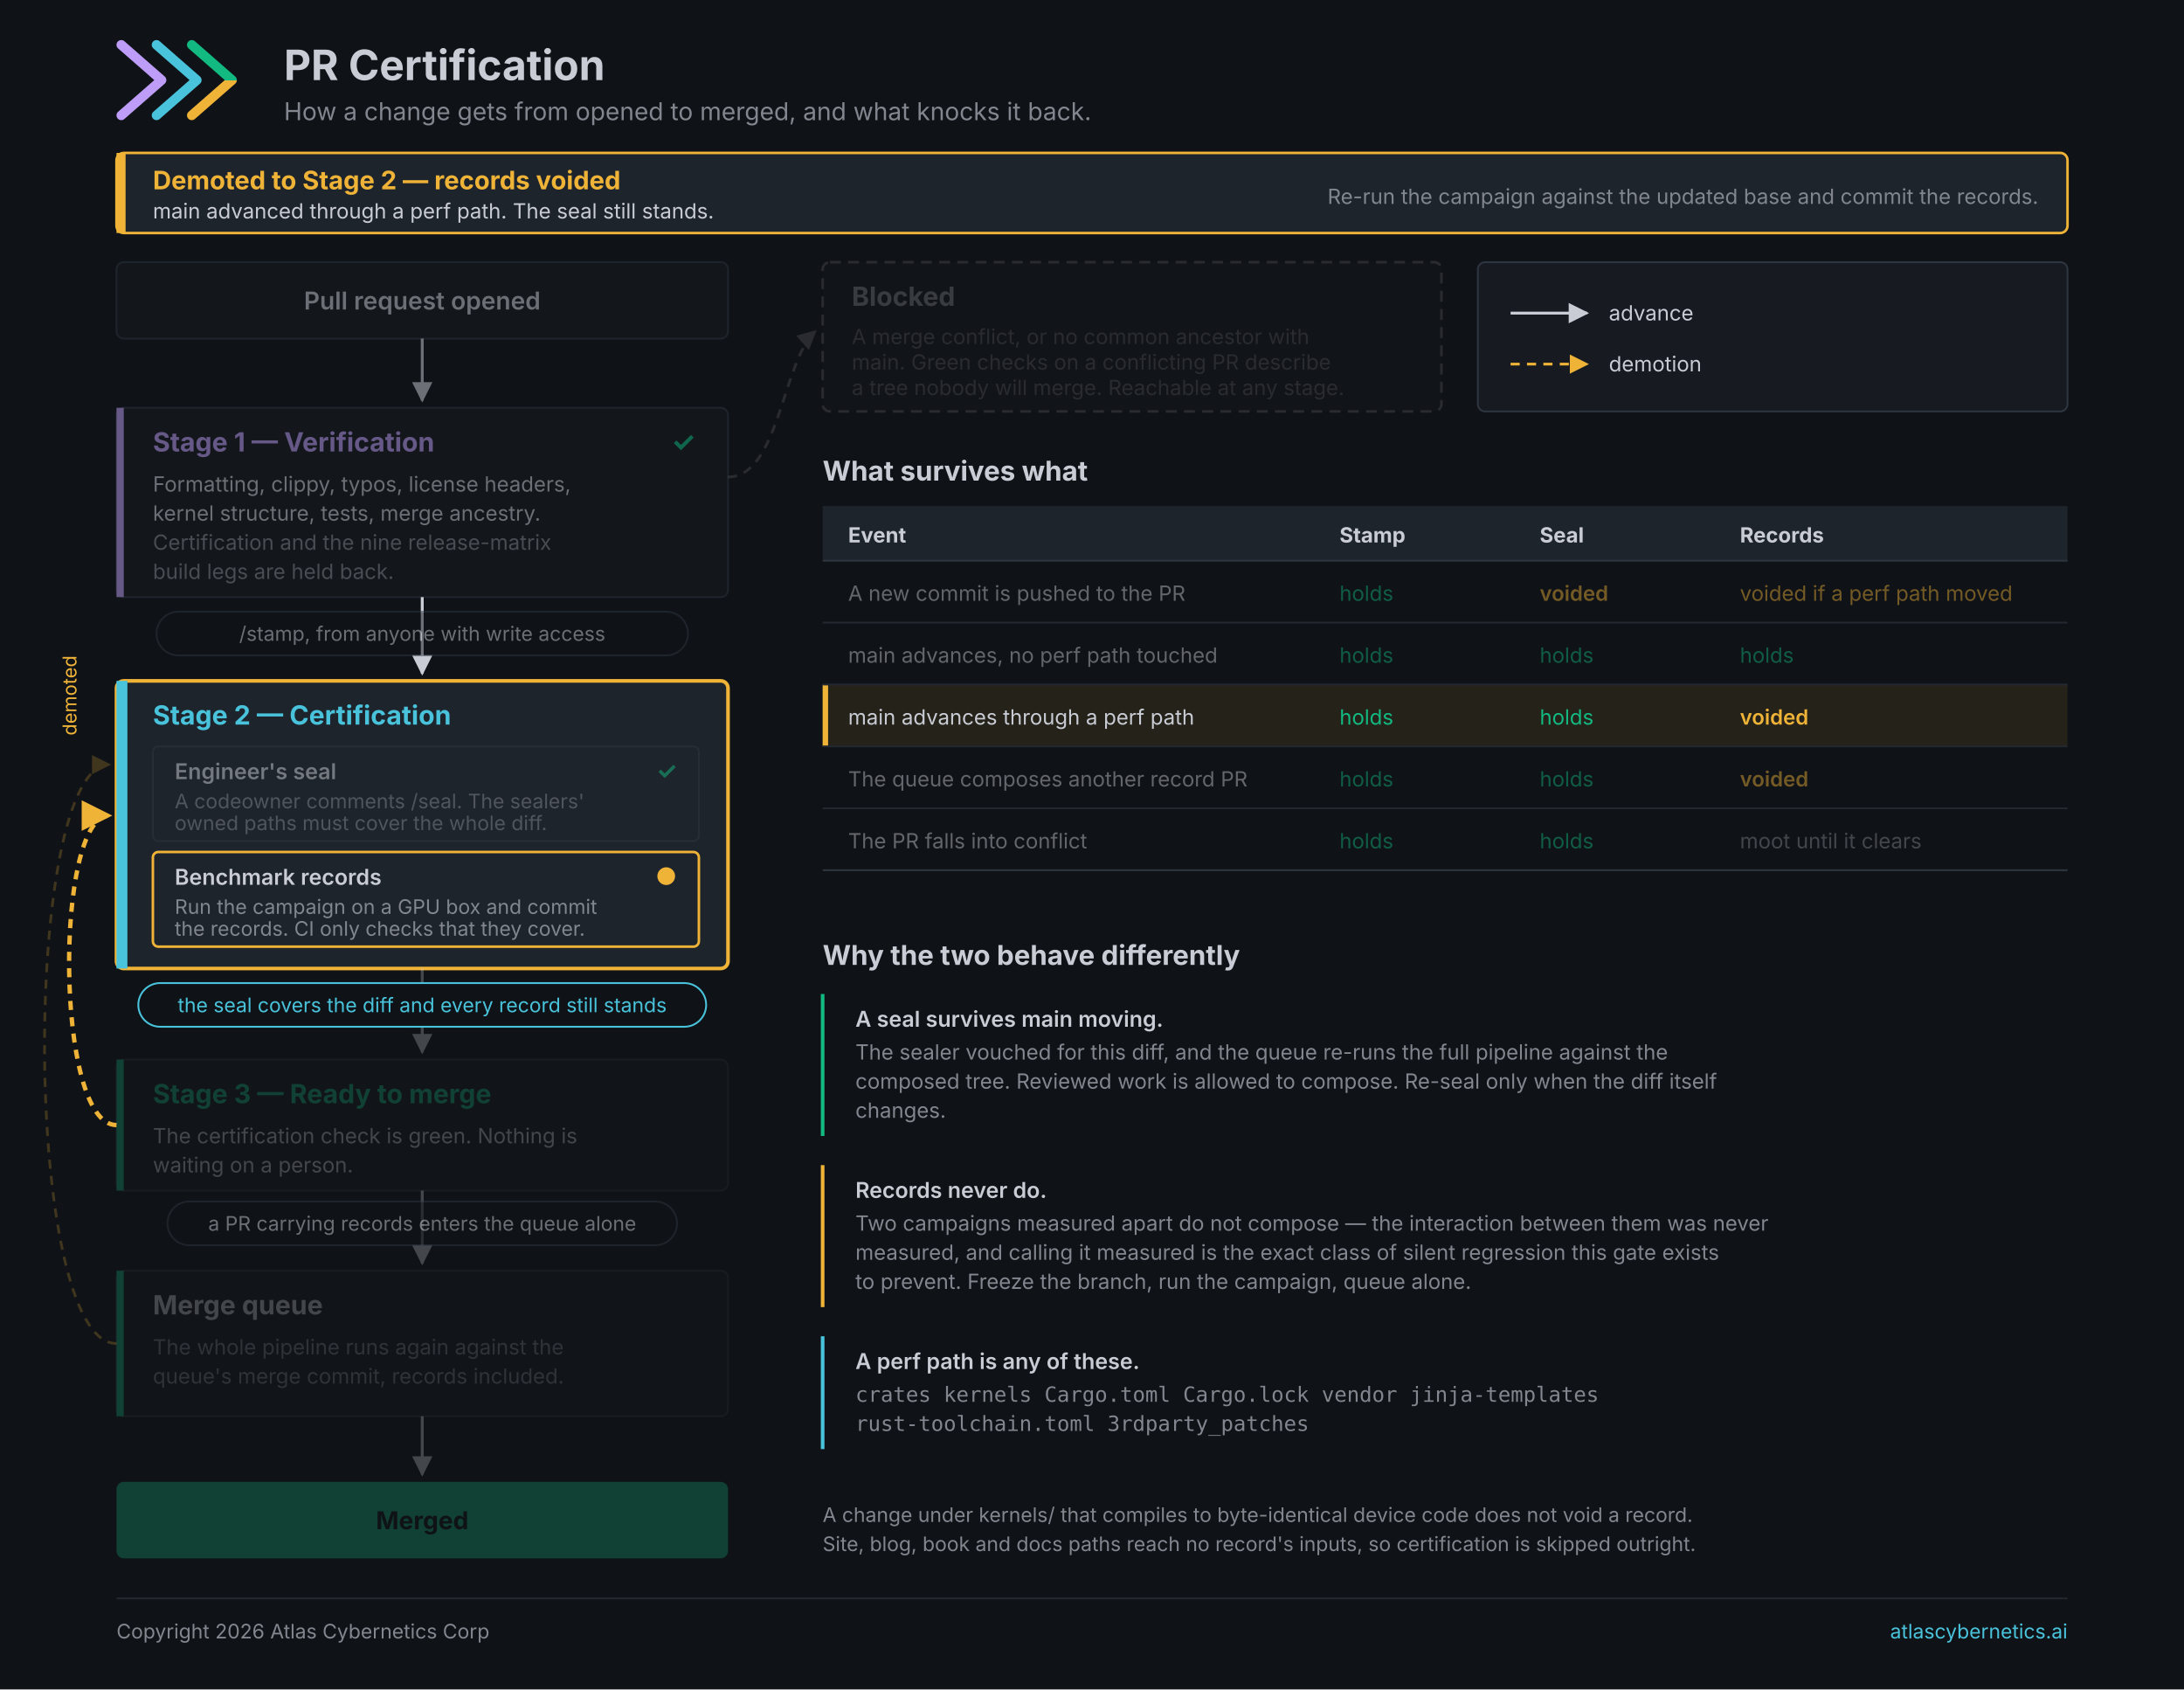
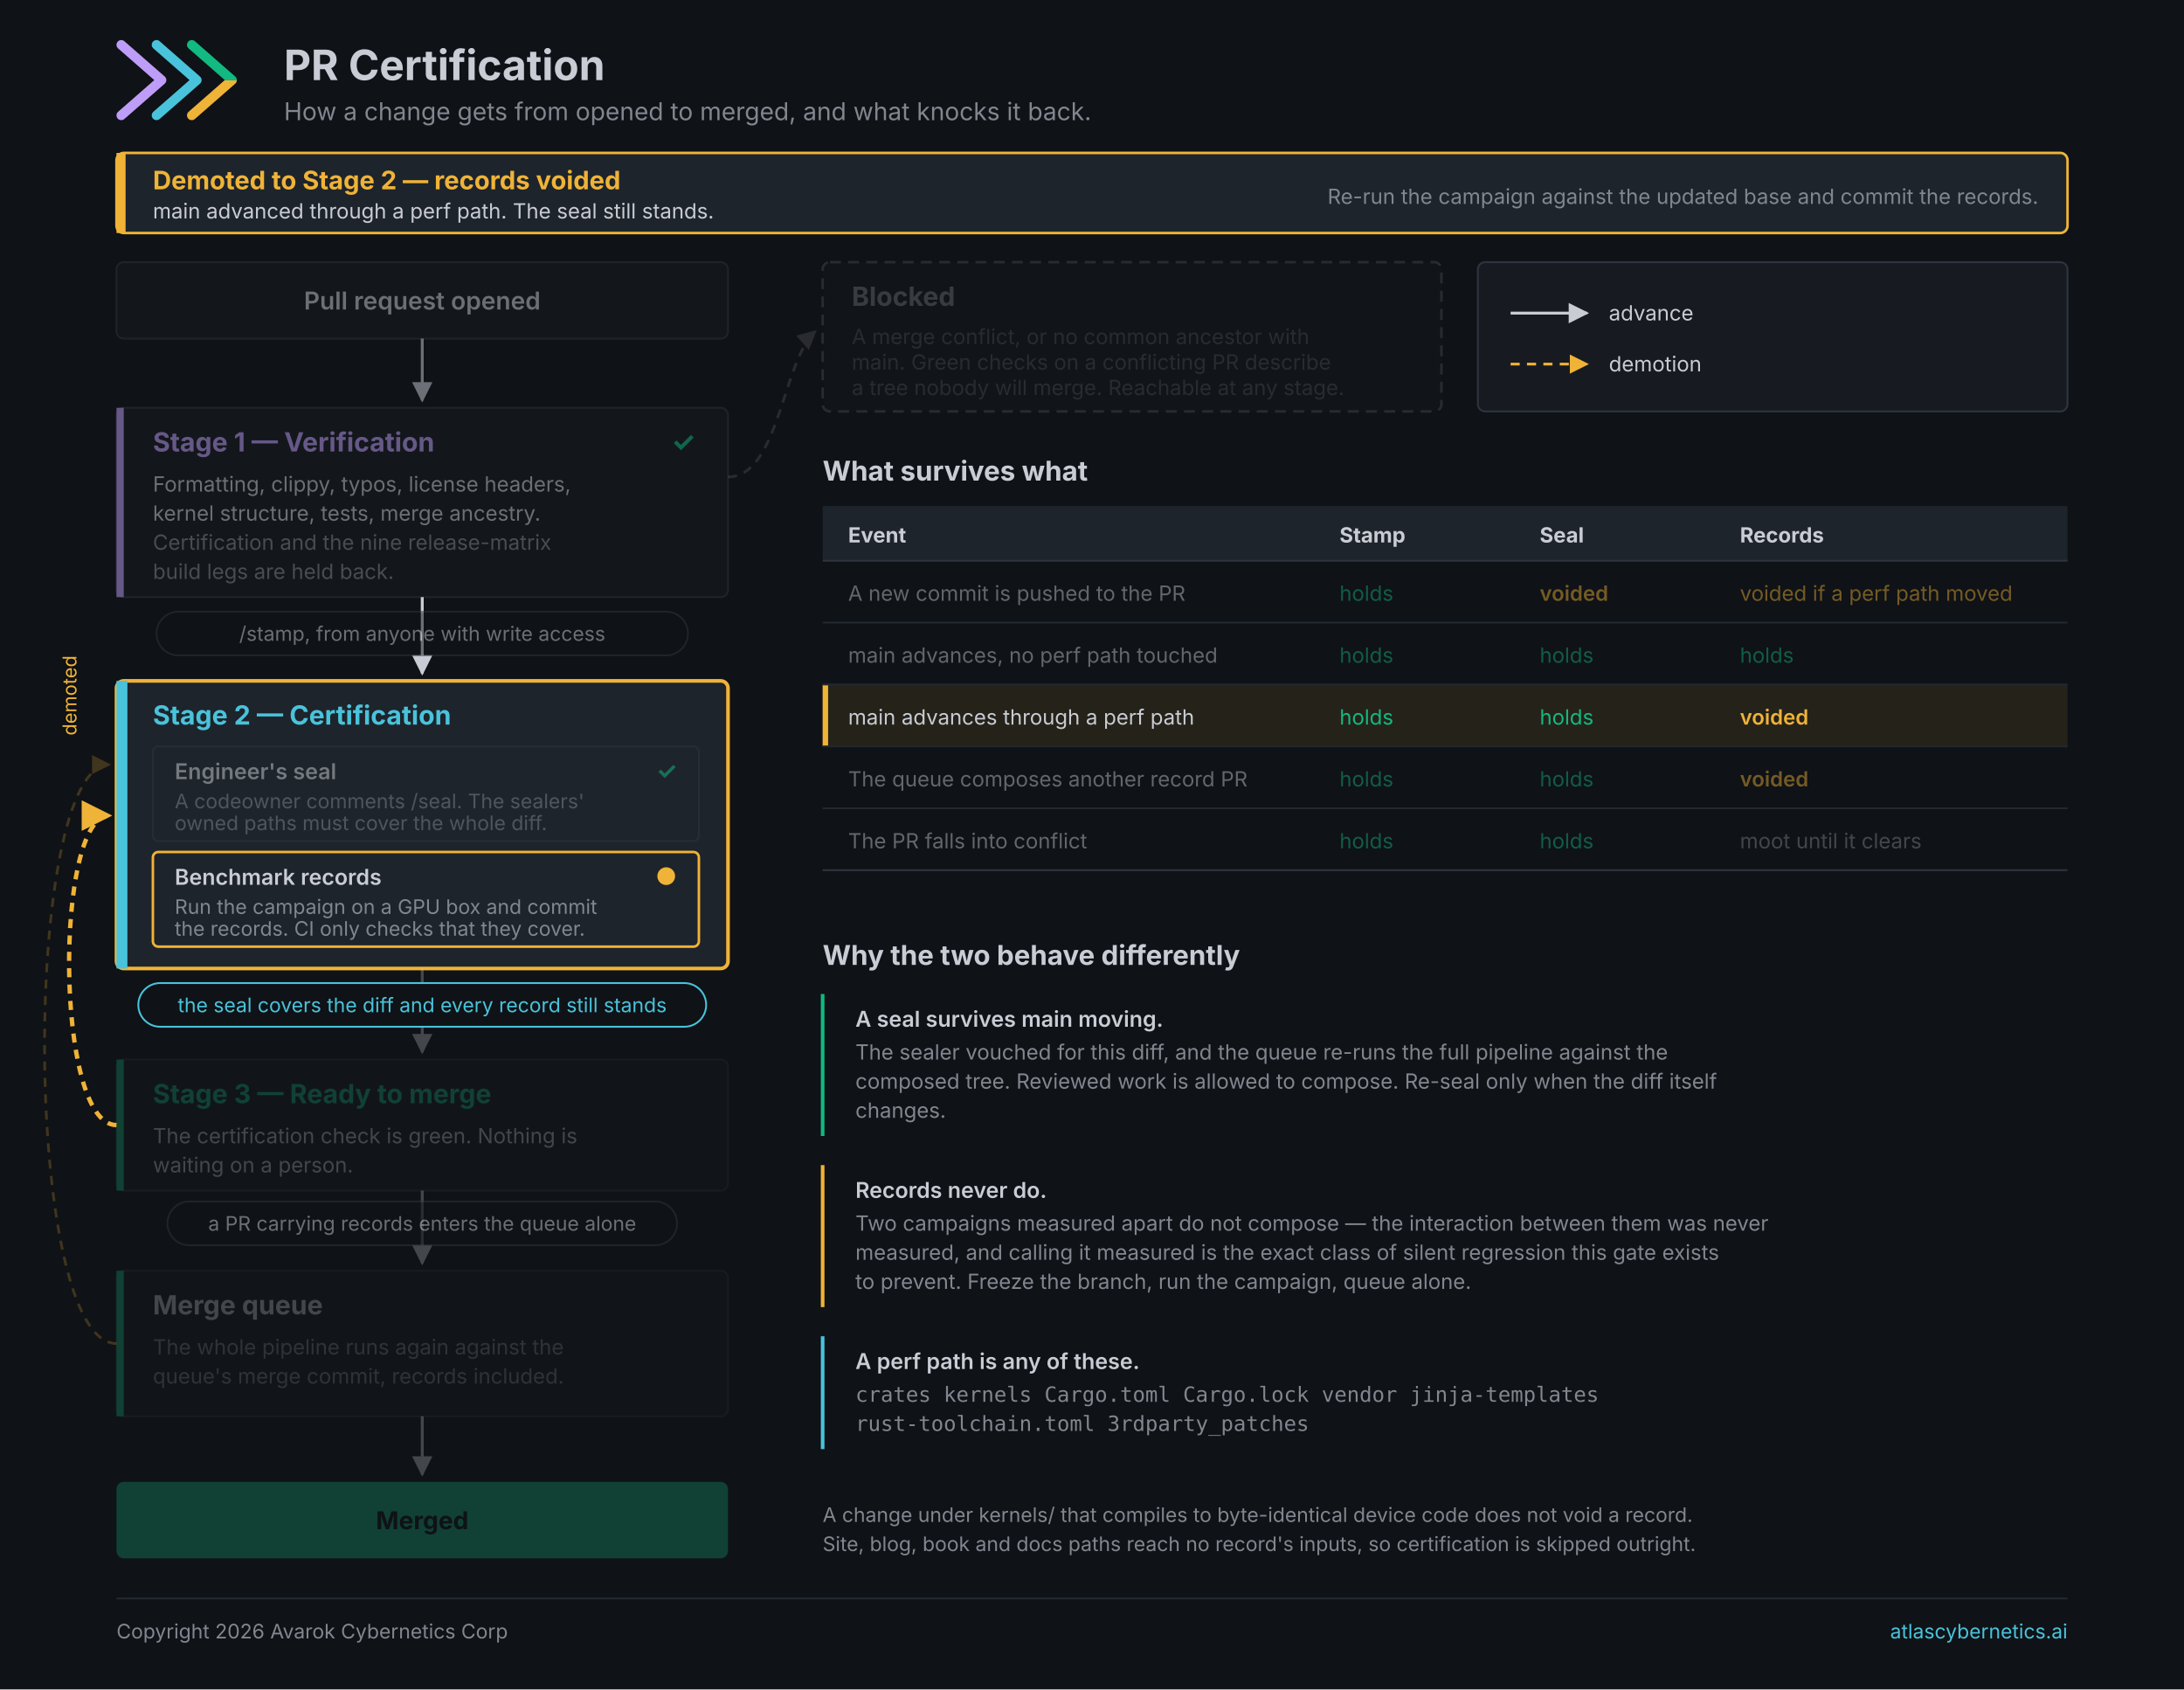
- <svg xmlns="http://www.w3.org/2000/svg" xmlns:xlink="http://www.w3.org/1999/xlink" viewBox="0 0 1200 928" width="1200" height="928" font-family="Inter, ui-sans-serif, system-ui, Segoe UI, Helvetica, Arial, sans-serif" role="img" aria-label="Atlas PR Certification — Demoted to Stage 2 — records voided">
+ <svg xmlns="http://www.w3.org/2000/svg" xmlns:xlink="http://www.w3.org/1999/xlink" viewBox="0 0 1200 928" width="1200" height="928" font-family="Inter, ui-sans-serif, system-ui, Segoe UI, Helvetica, Arial, sans-serif" role="img" aria-label="Avarok PR Certification — Demoted to Stage 2 — records voided">
  <defs>
-     <linearGradient id="atlasGoldCut" x1="0" y1="0" x2="0" y2="1">
+     <linearGradient id="avarokGoldCut" x1="0" y1="0" x2="0" y2="1">
      <stop offset="0.5" stop-color="#12B981" />
      <stop offset="0.5" stop-color="#EFB338" />
    </linearGradient>
    <marker id="tipInk" viewBox="0 0 10 10" refX="9" refY="5" markerWidth="7" markerHeight="7" orient="auto-start-reverse">
      <path d="M 0 0 L 10 5 L 0 10 z" fill="#C9CCD4" />
    </marker>
    <marker id="tipGold" viewBox="0 0 10 10" refX="9" refY="5" markerWidth="7" markerHeight="7" orient="auto-start-reverse">
      <path d="M 0 0 L 10 5 L 0 10 z" fill="#EFB338" />
    </marker>
    <marker id="tipMuted" viewBox="0 0 10 10" refX="9" refY="5" markerWidth="7" markerHeight="7" orient="auto-start-reverse">
      <path d="M 0 0 L 10 5 L 0 10 z" fill="#82868F" />
    </marker>
    <marker id="tipAccent" viewBox="0 0 10 10" refX="9" refY="5" markerWidth="7" markerHeight="7" orient="auto-start-reverse">
      <path d="M 0 0 L 10 5 L 0 10 z" fill="#EFB338" />
    </marker>
  </defs>
  <rect width="1200" height="928" fill="#0F1216" />
  <g transform="translate(64 22) scale(0.06918)">
    <g fill="none" stroke-width="76" stroke-linecap="round" stroke-linejoin="round">
      <path d="M38 38L358 318L38 598" stroke="#BE9DF8" />
      <path d="M318 38L638 318L318 598" stroke="#49C3DB" />
-       <path d="M598 38L918 318L598 598" stroke="url(#atlasGoldCut)" />
+       <path d="M598 38L918 318L598 598" stroke="url(#avarokGoldCut)" />
    </g>
  </g>
  <text x="156" y="44" font-size="23" fill="#C9CCD4" font-weight="650">PR Certification</text>
  <text x="156" y="66" font-size="13.5" fill="#82868F">How a change gets from opened to merged, and what knocks it back.</text>
  <rect x="64" y="84" width="1072" height="44" rx="4" fill="#1E242B" stroke="#EFB338" stroke-width="1.4" />
  <rect x="64" y="84" width="5" height="44" fill="#EFB338" />
  <text x="84" y="104" font-size="14" fill="#EFB338" font-weight="650">Demoted to Stage 2 — records voided</text>
  <text x="84" y="120" font-size="11.5" fill="#C9CCD4">main advanced through a perf path. The seal still stands.</text>
  <text x="1120" y="112" font-size="11.5" fill="#82868F" text-anchor="end">Re-run the campaign against the updated base and commit the records.</text>
  <g opacity="0.5">
    <rect x="64" y="144" width="336" height="42" rx="4" fill="#171B21" stroke="#2E353F" stroke-width="1" />
    <text x="232" y="170" font-size="13.5" fill="#C9CCD4" font-weight="600" text-anchor="middle">Pull request opened</text>
  </g>
  <path d="M 232 186 L 232 220" stroke="#C9CCD4" stroke-width="1.6" fill="none" marker-end="url(#tipInk)" opacity="0.5" />
  <g opacity="0.5">
    <rect x="64" y="224" width="336" height="104" rx="4" fill="#171B21" stroke="#2E353F" stroke-width="1.0" />
    <rect x="64" y="224" width="4" height="104" fill="#BE9DF8" />
    <text x="84" y="248" font-size="14.5" fill="#BE9DF8" font-weight="650">Stage 1 — Verification</text>
    <text x="84" y="270" font-size="11.5" fill="#C9CCD4">Formatting, clippy, typos, license headers,</text>
    <text x="84" y="286" font-size="11.5" fill="#C9CCD4">kernel structure, tests, merge ancestry.</text>
    <text x="84" y="302" font-size="11.5" fill="#82868F">Certification and the nine release-matrix</text>
    <text x="84" y="318" font-size="11.5" fill="#82868F">build legs are held back.</text>
    <text x="382" y="248" font-size="15" fill="#12B981" font-weight="650" text-anchor="end">✓</text>
  </g>
  <path d="M 232 328 L 232 370" stroke="#C9CCD4" stroke-width="1.6" fill="none" marker-end="url(#tipInk)" opacity="1" />
  <g opacity="0.5">
    <rect x="86.0" y="336" width="292" height="24" rx="12" fill="#0F1216" stroke="#2E353F" stroke-width="1" />
    <text x="232" y="352" font-size="11" fill="#C9CCD4" text-anchor="middle">/stamp, from anyone with write access</text>
  </g>
  <g opacity="1">
    <rect x="64" y="374" width="336" height="158" rx="4" fill="#1E242B" stroke="#EFB338" stroke-width="2.0" />
    <rect x="64" y="374" width="6" height="158" fill="#49C3DB" />
    <text x="84" y="398" font-size="14.5" fill="#49C3DB" font-weight="650">Stage 2 — Certification</text>
  </g>
  <g opacity="0.5">
    <rect x="84" y="410" width="300" height="52" rx="3" fill="#1E242B" stroke="#2E353F" stroke-width="1" />
    <text x="96" y="428" font-size="12" fill="#C9CCD4" font-weight="600">Engineer's seal</text>
    <text x="96" y="444" font-size="11" fill="#82868F">A codeowner comments /seal. The sealers'</text>
    <text x="96" y="456" font-size="11" fill="#82868F">owned paths must cover the whole diff.</text>
    <text x="372" y="428" font-size="13" fill="#12B981" font-weight="650" text-anchor="end">✓</text>
  </g>
  <g opacity="1">
    <rect x="84" y="468" width="300" height="52" rx="3" fill="#1E242B" stroke="#EFB338" stroke-width="1.4" />
    <text x="96" y="486" font-size="12" fill="#C9CCD4" font-weight="600">Benchmark records</text>
    <text x="96" y="502" font-size="11" fill="#82868F">Run the campaign on a GPU box and commit</text>
    <text x="96" y="514" font-size="11" fill="#82868F">the records. CI only checks that they cover.</text>
    <text x="372" y="486" font-size="13" fill="#EFB338" font-weight="650" text-anchor="end">●</text>
  </g>
  <path d="M 232 532 L 232 578" stroke="#C9CCD4" stroke-width="1.6" fill="none" marker-end="url(#tipInk)" opacity="0.28" />
  <g opacity="1">
    <rect x="76.0" y="540" width="312" height="24" rx="12" fill="#0F1216" stroke="#49C3DB" stroke-width="1" />
    <text x="232" y="556" font-size="11" fill="#49C3DB" text-anchor="middle">the seal covers the diff and every record still stands</text>
  </g>
  <g opacity="0.28">
    <rect x="64" y="582" width="336" height="72" rx="4" fill="#171B21" stroke="#2E353F" stroke-width="1.0" />
    <rect x="64" y="582" width="4" height="72" fill="#12B981" />
    <text x="84" y="606" font-size="14.5" fill="#12B981" font-weight="650">Stage 3 — Ready to merge</text>
    <text x="84" y="628" font-size="11.5" fill="#C9CCD4">The certification check is green. Nothing is</text>
    <text x="84" y="644" font-size="11.5" fill="#C9CCD4">waiting on a person.</text>
  </g>
  <path d="M 232 654 L 232 694" stroke="#C9CCD4" stroke-width="1.6" fill="none" marker-end="url(#tipInk)" opacity="0.28" />
  <g opacity="0.5">
    <rect x="92.0" y="660" width="280" height="24" rx="12" fill="#0F1216" stroke="#2E353F" stroke-width="1" />
    <text x="232" y="676" font-size="11" fill="#C9CCD4" text-anchor="middle">a PR carrying records enters the queue alone</text>
  </g>
  <g opacity="0.28">
    <rect x="64" y="698" width="336" height="80" rx="4" fill="#171B21" stroke="#2E353F" stroke-width="1.0" />
    <rect x="64" y="698" width="4" height="80" fill="#12B981" />
    <text x="84" y="722" font-size="14.5" fill="#C9CCD4" font-weight="650">Merge queue</text>
    <text x="84" y="744" font-size="11.5" fill="#82868F">The whole pipeline runs again against the</text>
    <text x="84" y="760" font-size="11.5" fill="#82868F">queue's merge commit, records included.</text>
  </g>
  <path d="M 232 778 L 232 810" stroke="#C9CCD4" stroke-width="1.6" fill="none" marker-end="url(#tipInk)" opacity="0.28" />
  <g opacity="0.28">
    <rect x="64" y="814" width="336" height="42" rx="4" fill="#12B981" />
    <text x="232" y="840" font-size="13.5" fill="#0F1216" font-weight="650" text-anchor="middle">Merged</text>
  </g>
  <path d="M 64 618 C 30 618, 30 448, 60 448" stroke="#EFB338" stroke-width="2.4" fill="none" marker-end="url(#tipGold)" opacity="1" stroke-dasharray="5 4" />
  <path d="M 64 738 C 12 738, 12 420, 60 420" stroke="#EFB338" stroke-width="1.5" fill="none" marker-end="url(#tipGold)" opacity="0.22" stroke-dasharray="5 4" />
  <text x="42" y="404" font-size="10.5" fill="#EFB338" opacity="1" transform="rotate(-90 42 404)">demoted</text>
  <path d="M 400 262 C 428 262, 430 198, 448 182" stroke="#82868F" stroke-width="1.5" fill="none" marker-end="url(#tipMuted)" opacity="0.22" stroke-dasharray="5 4" />
  <g opacity="0.22">
    <rect x="452" y="144" width="340" height="82" rx="4" fill="#171B21" stroke="#82868F" stroke-width="1.4" stroke-dasharray="6 4" />
    <text x="468" y="168" font-size="14.5" fill="#C9CCD4" font-weight="650">Blocked</text>
    <text x="468" y="189" font-size="11.5" fill="#82868F">A merge conflict, or no common ancestor with</text>
    <text x="468" y="203" font-size="11.5" fill="#82868F">main. Green checks on a conflicting PR describe</text>
    <text x="468" y="217" font-size="11.5" fill="#82868F">a tree nobody will merge. Reachable at any stage.</text>
  </g>
  <rect x="812" y="144" width="324" height="82" rx="4" fill="#171B21" stroke="#2E353F" stroke-width="1" />
  <path d="M 830 172 L 872 172" stroke="#C9CCD4" stroke-width="1.6" fill="none" marker-end="url(#tipInk)" opacity="1" />
  <text x="884" y="176" font-size="11.5" fill="#C9CCD4">advance</text>
  <path d="M 830 200 L 872 200" stroke="#EFB338" stroke-width="1.5" fill="none" marker-end="url(#tipGold)" opacity="1" stroke-dasharray="5 4" />
  <text x="884" y="204" font-size="11.5" fill="#C9CCD4">demotion</text>
  <text x="452" y="264" font-size="15" fill="#C9CCD4" font-weight="650">What survives what</text>
  <rect x="452" y="278" width="684" height="30" fill="#1E242B" />
  <rect x="452" y="376" width="684" height="34" fill="#EFB338" opacity="0.10" />
  <rect x="452" y="376" width="3" height="34" fill="#EFB338" />
  <text x="466" y="298" font-size="11.5" fill="#C9CCD4" font-weight="650">Event</text>
  <text x="736" y="298" font-size="11.5" fill="#C9CCD4" font-weight="650">Stamp</text>
  <text x="846" y="298" font-size="11.5" fill="#C9CCD4" font-weight="650">Seal</text>
  <text x="956" y="298" font-size="11.5" fill="#C9CCD4" font-weight="650">Records</text>
  <g opacity="0.45">
    <text x="466" y="330" font-size="11.5" fill="#C9CCD4">A new commit is pushed to the PR</text>
    <text x="736" y="330" font-size="11.5" fill="#12B981">holds</text>
    <text x="846" y="330" font-size="11.5" fill="#EFB338" font-weight="600">voided</text>
    <text x="956" y="330" font-size="11.5" fill="#EFB338">voided if a perf path moved</text>
  </g>
  <g opacity="0.45">
    <text x="466" y="364" font-size="11.5" fill="#C9CCD4">main advances, no perf path touched</text>
    <text x="736" y="364" font-size="11.5" fill="#12B981">holds</text>
    <text x="846" y="364" font-size="11.5" fill="#12B981">holds</text>
    <text x="956" y="364" font-size="11.5" fill="#12B981">holds</text>
  </g>
  <g opacity="1">
    <text x="466" y="398" font-size="11.5" fill="#C9CCD4">main advances through a perf path</text>
    <text x="736" y="398" font-size="11.5" fill="#12B981">holds</text>
    <text x="846" y="398" font-size="11.5" fill="#12B981">holds</text>
    <text x="956" y="398" font-size="11.5" fill="#EFB338" font-weight="600">voided</text>
  </g>
  <g opacity="0.45">
    <text x="466" y="432" font-size="11.5" fill="#C9CCD4">The queue composes another record PR</text>
    <text x="736" y="432" font-size="11.5" fill="#12B981">holds</text>
    <text x="846" y="432" font-size="11.5" fill="#12B981">holds</text>
    <text x="956" y="432" font-size="11.5" fill="#EFB338" font-weight="600">voided</text>
  </g>
  <g opacity="0.45">
    <text x="466" y="466" font-size="11.5" fill="#C9CCD4">The PR falls into conflict</text>
    <text x="736" y="466" font-size="11.5" fill="#12B981">holds</text>
    <text x="846" y="466" font-size="11.5" fill="#12B981">holds</text>
    <text x="956" y="466" font-size="11.5" fill="#82868F">moot until it clears</text>
  </g>
  <line x1="452" y1="308" x2="1136" y2="308" stroke="#2E353F" />
  <line x1="452" y1="342" x2="1136" y2="342" stroke="#22282F" />
  <line x1="452" y1="376" x2="1136" y2="376" stroke="#22282F" />
  <line x1="452" y1="410" x2="1136" y2="410" stroke="#22282F" />
  <line x1="452" y1="444" x2="1136" y2="444" stroke="#22282F" />
  <line x1="452" y1="478" x2="1136" y2="478" stroke="#2E353F" />
  <text x="452" y="530" font-size="15" fill="#C9CCD4" font-weight="650">Why the two behave differently</text>
  <line x1="452" y1="546" x2="452" y2="624" stroke="#12B981" stroke-width="2" />
  <text x="470" y="564" font-size="12" fill="#C9CCD4" font-weight="600">A seal survives main moving.</text>
  <text x="470" y="582" font-size="11.5" fill="#82868F">The sealer vouched for this diff, and the queue re-runs the full pipeline against the</text>
  <text x="470" y="598" font-size="11.5" fill="#82868F">composed tree. Reviewed work is allowed to compose. Re-seal only when the diff itself</text>
  <text x="470" y="614" font-size="11.5" fill="#82868F">changes.</text>
  <line x1="452" y1="640" x2="452" y2="718" stroke="#EFB338" stroke-width="2" />
  <text x="470" y="658" font-size="12" fill="#C9CCD4" font-weight="600">Records never do.</text>
  <text x="470" y="676" font-size="11.5" fill="#82868F">Two campaigns measured apart do not compose — the interaction between them was never</text>
  <text x="470" y="692" font-size="11.5" fill="#82868F">measured, and calling it measured is the exact class of silent regression this gate exists</text>
  <text x="470" y="708" font-size="11.5" fill="#82868F">to prevent. Freeze the branch, run the campaign, queue alone.</text>
  <line x1="452" y1="734" x2="452" y2="796" stroke="#49C3DB" stroke-width="2" />
  <text x="470" y="752" font-size="12" fill="#C9CCD4" font-weight="600">A perf path is any of these.</text>
  <text x="470" y="770" font-size="11.5" fill="#82868F" font-family="ui-mono, ui-monospace, SFMono-Regular, Menlo, monospace">crates  kernels  Cargo.toml  Cargo.lock  vendor  jinja-templates</text>
  <text x="470" y="786" font-size="11.5" fill="#82868F" font-family="ui-mono, ui-monospace, SFMono-Regular, Menlo, monospace">rust-toolchain.toml  3rdparty_patches</text>
  <text x="452" y="836" font-size="11" fill="#82868F">A change under kernels/ that compiles to byte-identical device code does not void a record.</text>
  <text x="452" y="852" font-size="11" fill="#82868F">Site, blog, book and docs paths reach no record's inputs, so certification is skipped outright.</text>
  <line x1="64" y1="878" x2="1136" y2="878" stroke="#22282F" />
-   <text x="64" y="900" font-size="11" fill="#82868F">Copyright 2026 Atlas Cybernetics Corp</text>
+   <text x="64" y="900" font-size="11" fill="#82868F">Copyright 2026 Avarok Cybernetics Corp</text>
  <a href="https://atlascybernetics.ai" xlink:href="https://atlascybernetics.ai" target="_blank" rel="noopener">
    <text x="1136" y="900" font-size="11" fill="#49C3DB" text-anchor="end">atlascybernetics.ai</text>
  </a>
</svg>
